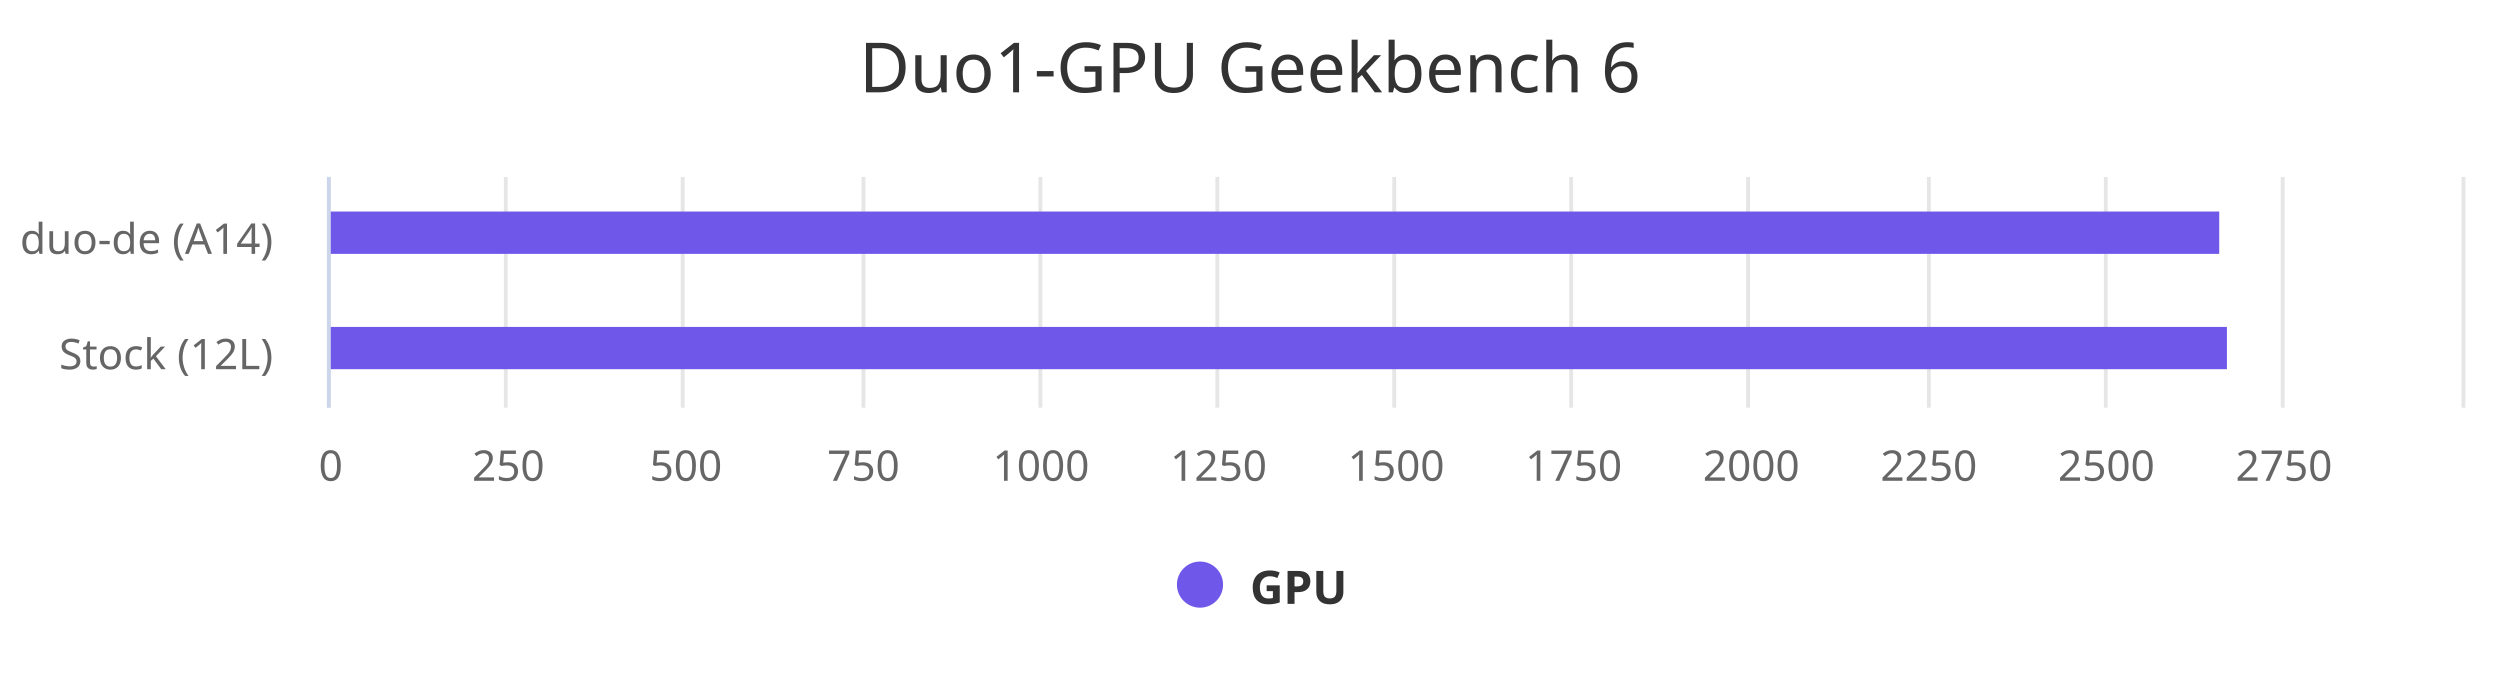
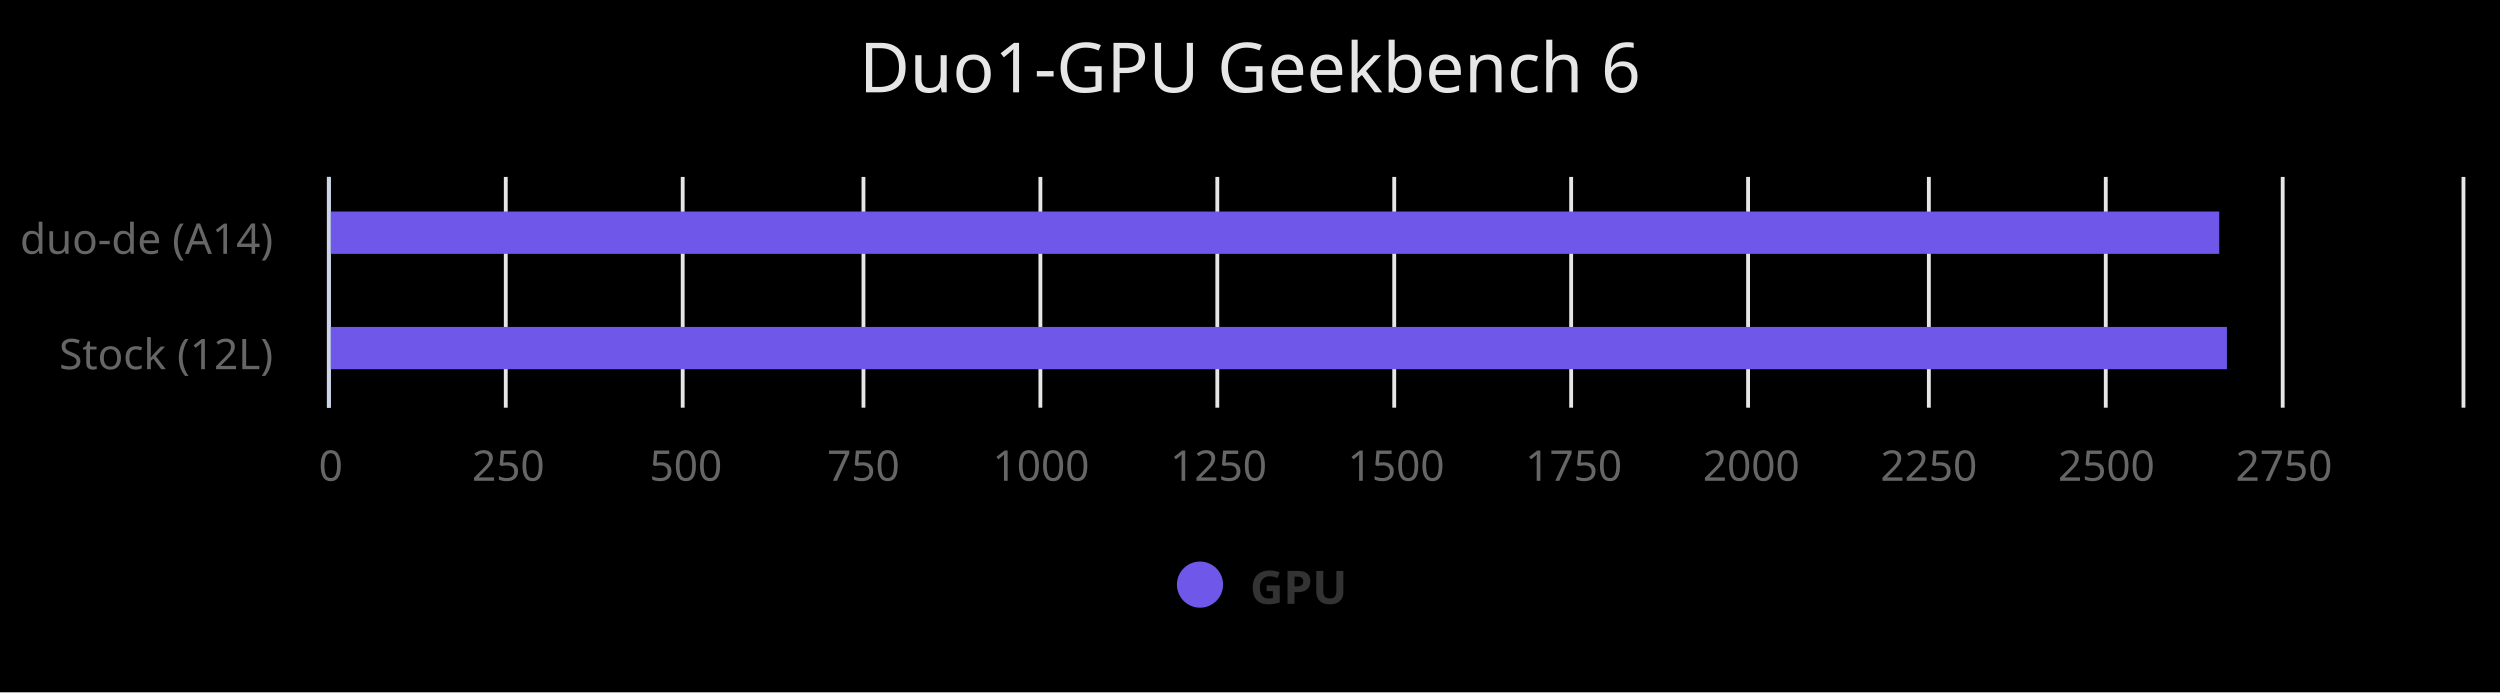
<svg xmlns="http://www.w3.org/2000/svg" aria-hidden="false" aria-label="Interactive chart" viewBox="0 0 650 180" height="180" width="650" style="font-family: &quot;PT Sans&quot;; font-size: 12px;" class="highcharts-root" version="1.1">
  <defs aria-hidden="true">
    <clipPath id="highcharts-3u2tokl-513-">
      <rect fill="none" height="554" width="60" y="0" x="0" />
    </clipPath>
    <clipPath id="highcharts-3u2tokl-516-">
      <rect fill="none" height="554" width="60" y="0" x="0" />
    </clipPath>
  </defs>
-   <rect aria-hidden="true" ry="0" rx="0" height="180" width="650" y="0" x="0" class="highcharts-background" fill="none" />
+   <rect aria-hidden="true" ry="0" rx="0" height="180" width="650" y="0" x="0" class="highcharts-background" style=" stroke:none;fill-rule:nonzero;fill:rgb(0%,0%,0%);fill-opacity:1;" />
  <rect aria-hidden="true" height="60" width="554" y="46" x="86" class="highcharts-plot-background" fill="none" />
  <g aria-hidden="true" data-z-index="0" class="highcharts-pane-group" />
  <g aria-hidden="true" data-z-index="1" class="highcharts-grid highcharts-xaxis-grid">
    <path opacity="1" d="M 86 76.5 L 640 76.5" class="highcharts-grid-line" data-z-index="1" stroke-dasharray="none" fill="none" />
    <path opacity="1" d="M 86 106.5 L 640 106.5" class="highcharts-grid-line" data-z-index="1" stroke-dasharray="none" fill="none" />
    <path opacity="1" d="M 86 46.5 L 640 46.5" class="highcharts-grid-line" data-z-index="1" stroke-dasharray="none" fill="none" />
  </g>
  <g aria-hidden="true" data-z-index="1" class="highcharts-grid highcharts-yaxis-grid">
    <path opacity="1" d="M 85.5 46 L 85.5 106" class="highcharts-grid-line" data-z-index="1" stroke-dasharray="none" stroke-width="1" stroke="#e6e6e6" fill="none" />
    <path opacity="1" d="M 131.5 46 L 131.5 106" class="highcharts-grid-line" data-z-index="1" stroke-dasharray="none" stroke-width="1" stroke="#e6e6e6" fill="none" />
    <path opacity="1" d="M 177.5 46 L 177.5 106" class="highcharts-grid-line" data-z-index="1" stroke-dasharray="none" stroke-width="1" stroke="#e6e6e6" fill="none" />
    <path opacity="1" d="M 224.5 46 L 224.5 106" class="highcharts-grid-line" data-z-index="1" stroke-dasharray="none" stroke-width="1" stroke="#e6e6e6" fill="none" />
    <path opacity="1" d="M 270.5 46 L 270.5 106" class="highcharts-grid-line" data-z-index="1" stroke-dasharray="none" stroke-width="1" stroke="#e6e6e6" fill="none" />
    <path opacity="1" d="M 316.5 46 L 316.5 106" class="highcharts-grid-line" data-z-index="1" stroke-dasharray="none" stroke-width="1" stroke="#e6e6e6" fill="none" />
    <path opacity="1" d="M 362.5 46 L 362.5 106" class="highcharts-grid-line" data-z-index="1" stroke-dasharray="none" stroke-width="1" stroke="#e6e6e6" fill="none" />
    <path opacity="1" d="M 408.5 46 L 408.5 106" class="highcharts-grid-line" data-z-index="1" stroke-dasharray="none" stroke-width="1" stroke="#e6e6e6" fill="none" />
    <path opacity="1" d="M 454.5 46 L 454.5 106" class="highcharts-grid-line" data-z-index="1" stroke-dasharray="none" stroke-width="1" stroke="#e6e6e6" fill="none" />
    <path opacity="1" d="M 501.5 46 L 501.5 106" class="highcharts-grid-line" data-z-index="1" stroke-dasharray="none" stroke-width="1" stroke="#e6e6e6" fill="none" />
    <path opacity="1" d="M 547.5 46 L 547.5 106" class="highcharts-grid-line" data-z-index="1" stroke-dasharray="none" stroke-width="1" stroke="#e6e6e6" fill="none" />
    <path opacity="1" d="M 593.5 46 L 593.5 106" class="highcharts-grid-line" data-z-index="1" stroke-dasharray="none" stroke-width="1" stroke="#e6e6e6" fill="none" />
    <path opacity="1" d="M 640.5 46 L 640.5 106" class="highcharts-grid-line" data-z-index="1" stroke-dasharray="none" stroke-width="1" stroke="#e6e6e6" fill="none" />
  </g>
  <rect aria-hidden="true" height="60" width="554" y="46" x="86" data-z-index="1" class="highcharts-plot-border" fill="none" />
  <g aria-hidden="true" data-z-index="2" class="highcharts-axis highcharts-xaxis">
    <path d="M 85.5 46 L 85.5 106" data-z-index="7" stroke-width="1" stroke="#ccd6eb" class="highcharts-axis-line" fill="none" />
  </g>
  <g aria-hidden="true" data-z-index="2" class="highcharts-axis highcharts-yaxis">
    <path d="M 86 106 L 640 106" data-z-index="7" class="highcharts-axis-line" fill="none" />
  </g>
  <g aria-hidden="false" data-z-index="3" class="highcharts-series-group">
    <g aria-hidden="false" clip-path="url(#highcharts-3u2tokl-516-)" transform="translate(640,106) rotate(90) scale(-1,1) scale(1 1)" opacity="1" data-z-index="0.1" class="highcharts-series highcharts-series-0 highcharts-bar-series">
      <rect style="outline: none;" aria-label="duo-de (A14), 2,662. GPU." role="img" tabindex="-1" class="highcharts-point" opacity="1" fill="#6f58e9" height="492" width="11" y="63" x="40" />
      <rect style="outline: none;" aria-label="Stock (12L), 2,673. GPU." role="img" tabindex="-1" class="highcharts-point" opacity="1" fill="#6f58e9" height="494" width="11" y="61" x="10" />
    </g>
    <g aria-hidden="true" clip-path="none" transform="translate(640,106) rotate(90) scale(-1,1) scale(1 1)" opacity="1" data-z-index="0.1" class="highcharts-markers highcharts-series-0 highcharts-bar-series" />
  </g>
-   <text aria-hidden="true" y="24" style="color: rgb(51, 51, 51); font-size: 18px; fill: rgb(51, 51, 51);" data-z-index="4" class="highcharts-title" text-anchor="middle" x="325">Duo1-GPU Geekbench 6</text>
+   <text aria-hidden="true" y="24" style="color: rgb(51, 51, 51); font-size: 18px; fill: rgb(51, 51, 51); stroke:none;fill-rule:nonzero;fill:rgb(90%,90%,90%);fill-opacity:1;" data-z-index="4" class="highcharts-title" text-anchor="middle" x="325">Duo1-GPU Geekbench 6</text>
  <text aria-hidden="true" y="45" style="color: rgb(102, 102, 102); fill: rgb(102, 102, 102);" data-z-index="4" class="highcharts-subtitle" text-anchor="middle" x="325" />
  <text aria-hidden="true" y="177" style="color: rgb(102, 102, 102); fill: rgb(102, 102, 102);" data-z-index="4" class="highcharts-caption" text-anchor="start" x="10" />
  <g aria-hidden="true" transform="translate(296,139)" data-z-index="7" class="highcharts-legend highcharts-no-tooltip">
    <rect height="26" width="58" y="0" x="0" ry="0" rx="0" class="highcharts-legend-box" fill="none" />
    <g data-z-index="1">
      <g>
        <g transform="translate(8,3)" data-z-index="1" class="highcharts-legend-item highcharts-bar-series highcharts-color-undefined highcharts-series-0">
          <text style="color: rgb(51, 51, 51); cursor: pointer; font-size: 12px; font-weight: bold; fill: rgb(51, 51, 51);" y="15" data-z-index="2" text-anchor="start" x="21">GPU</text>
          <rect data-z-index="3" class="highcharts-point" ry="6" rx="6" fill="#6f58e9" height="12" width="12" y="4" x="2" />
        </g>
      </g>
    </g>
  </g>
  <g aria-hidden="true" data-z-index="7" class="highcharts-axis-labels highcharts-xaxis-labels">
    <text opacity="1" y="66" style="color: rgb(102, 102, 102); cursor: default; font-size: 11px; fill: rgb(102, 102, 102);" transform="translate(0,0)" text-anchor="end" x="71">duo-de (A14)</text>
    <text opacity="1" y="96" style="color: rgb(102, 102, 102); cursor: default; font-size: 11px; fill: rgb(102, 102, 102);" transform="translate(0,0)" text-anchor="end" x="71">Stock (12L)</text>
  </g>
  <g aria-hidden="true" data-z-index="7" class="highcharts-axis-labels highcharts-yaxis-labels">
    <text opacity="1" y="125" style="color: rgb(102, 102, 102); cursor: default; font-size: 11px; fill: rgb(102, 102, 102);" transform="translate(0,0)" text-anchor="middle" x="86">0</text>
    <text opacity="1" y="125" style="color: rgb(102, 102, 102); cursor: default; font-size: 11px; fill: rgb(102, 102, 102);" transform="translate(0,0)" text-anchor="middle" x="132.167">250</text>
    <text opacity="1" y="125" style="color: rgb(102, 102, 102); cursor: default; font-size: 11px; fill: rgb(102, 102, 102);" transform="translate(0,0)" text-anchor="middle" x="178.333">500</text>
    <text opacity="1" y="125" style="color: rgb(102, 102, 102); cursor: default; font-size: 11px; fill: rgb(102, 102, 102);" transform="translate(0,0)" text-anchor="middle" x="224.5">750</text>
    <text opacity="1" y="125" style="color: rgb(102, 102, 102); cursor: default; font-size: 11px; fill: rgb(102, 102, 102);" transform="translate(0,0)" text-anchor="middle" x="270.667">1000</text>
    <text opacity="1" y="125" style="color: rgb(102, 102, 102); cursor: default; font-size: 11px; fill: rgb(102, 102, 102);" transform="translate(0,0)" text-anchor="middle" x="316.833">1250</text>
    <text opacity="1" y="125" style="color: rgb(102, 102, 102); cursor: default; font-size: 11px; fill: rgb(102, 102, 102);" transform="translate(0,0)" text-anchor="middle" x="363">1500</text>
    <text opacity="1" y="125" style="color: rgb(102, 102, 102); cursor: default; font-size: 11px; fill: rgb(102, 102, 102);" transform="translate(0,0)" text-anchor="middle" x="409.167">1750</text>
    <text opacity="1" y="125" style="color: rgb(102, 102, 102); cursor: default; font-size: 11px; fill: rgb(102, 102, 102);" transform="translate(0,0)" text-anchor="middle" x="455.333">2000</text>
    <text opacity="1" y="125" style="color: rgb(102, 102, 102); cursor: default; font-size: 11px; fill: rgb(102, 102, 102);" transform="translate(0,0)" text-anchor="middle" x="501.5">2250</text>
    <text opacity="1" y="125" style="color: rgb(102, 102, 102); cursor: default; font-size: 11px; fill: rgb(102, 102, 102);" transform="translate(0,0)" text-anchor="middle" x="547.667">2500</text>
    <text opacity="1" y="125" style="color: rgb(102, 102, 102); cursor: default; font-size: 11px; fill: rgb(102, 102, 102);" transform="translate(0,0)" text-anchor="middle" x="593.833">2750</text>
    <text opacity="1" y="125" style="color: rgb(102, 102, 102); cursor: default; font-size: 11px; fill: rgb(102, 102, 102);" transform="translate(0,0)" text-anchor="middle" x="628.458" />
  </g>
  <text aria-hidden="false" aria-label="Chart credits: Highcharts.com" style="cursor: pointer; color: rgb(153, 153, 153); font-size: 9px; fill: rgb(153, 153, 153);" y="175" data-z-index="8" text-anchor="end" class="highcharts-credits" x="640"> </text>
</svg>
